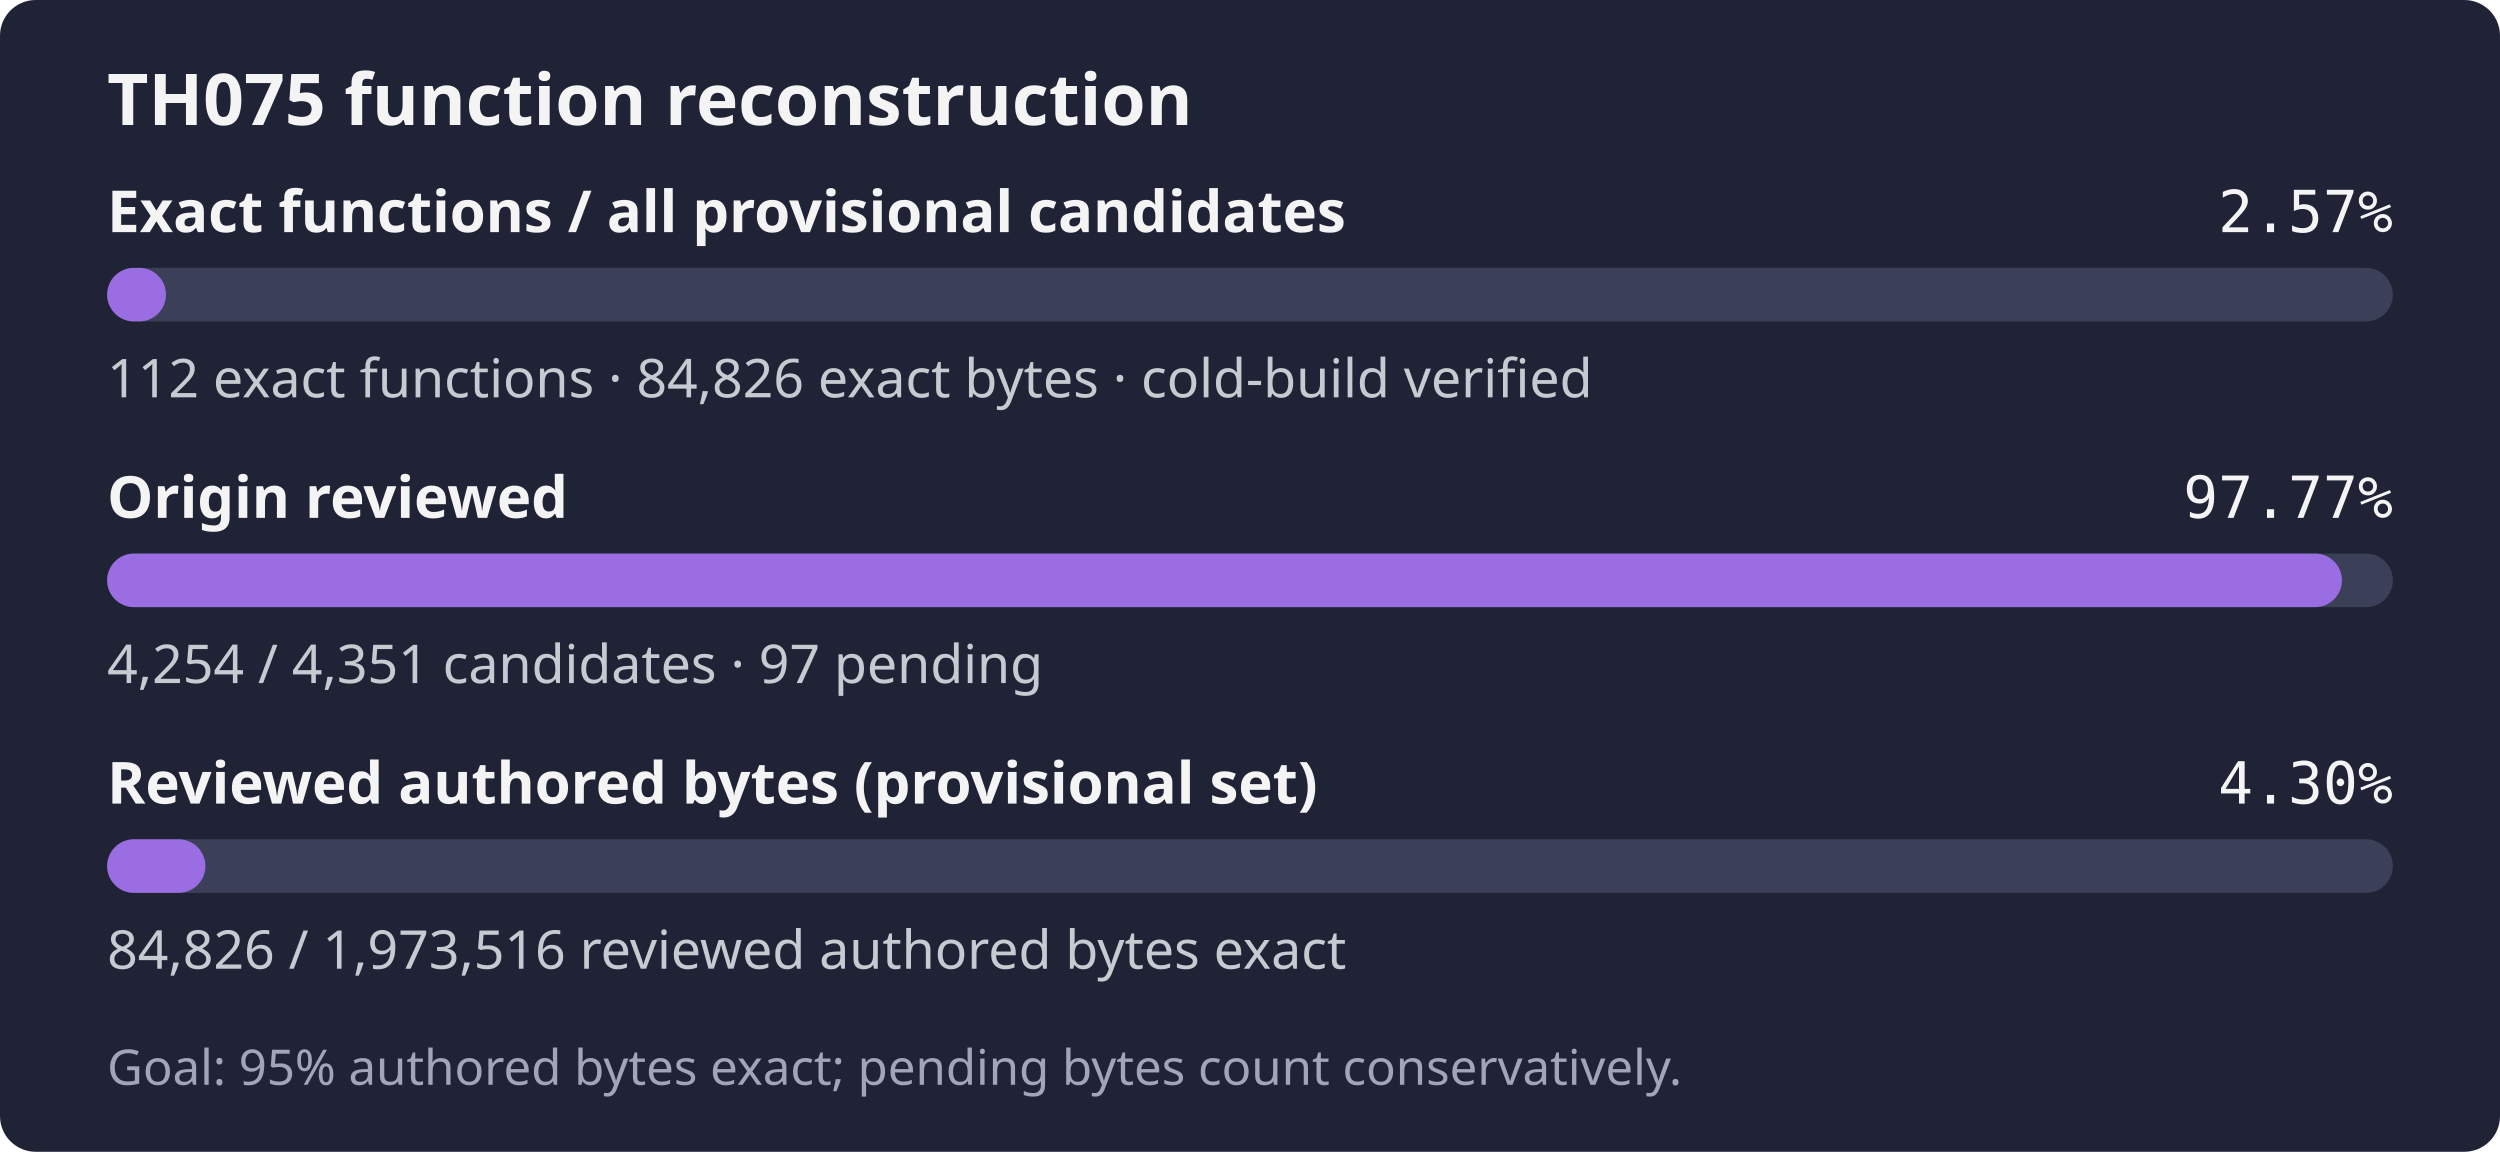
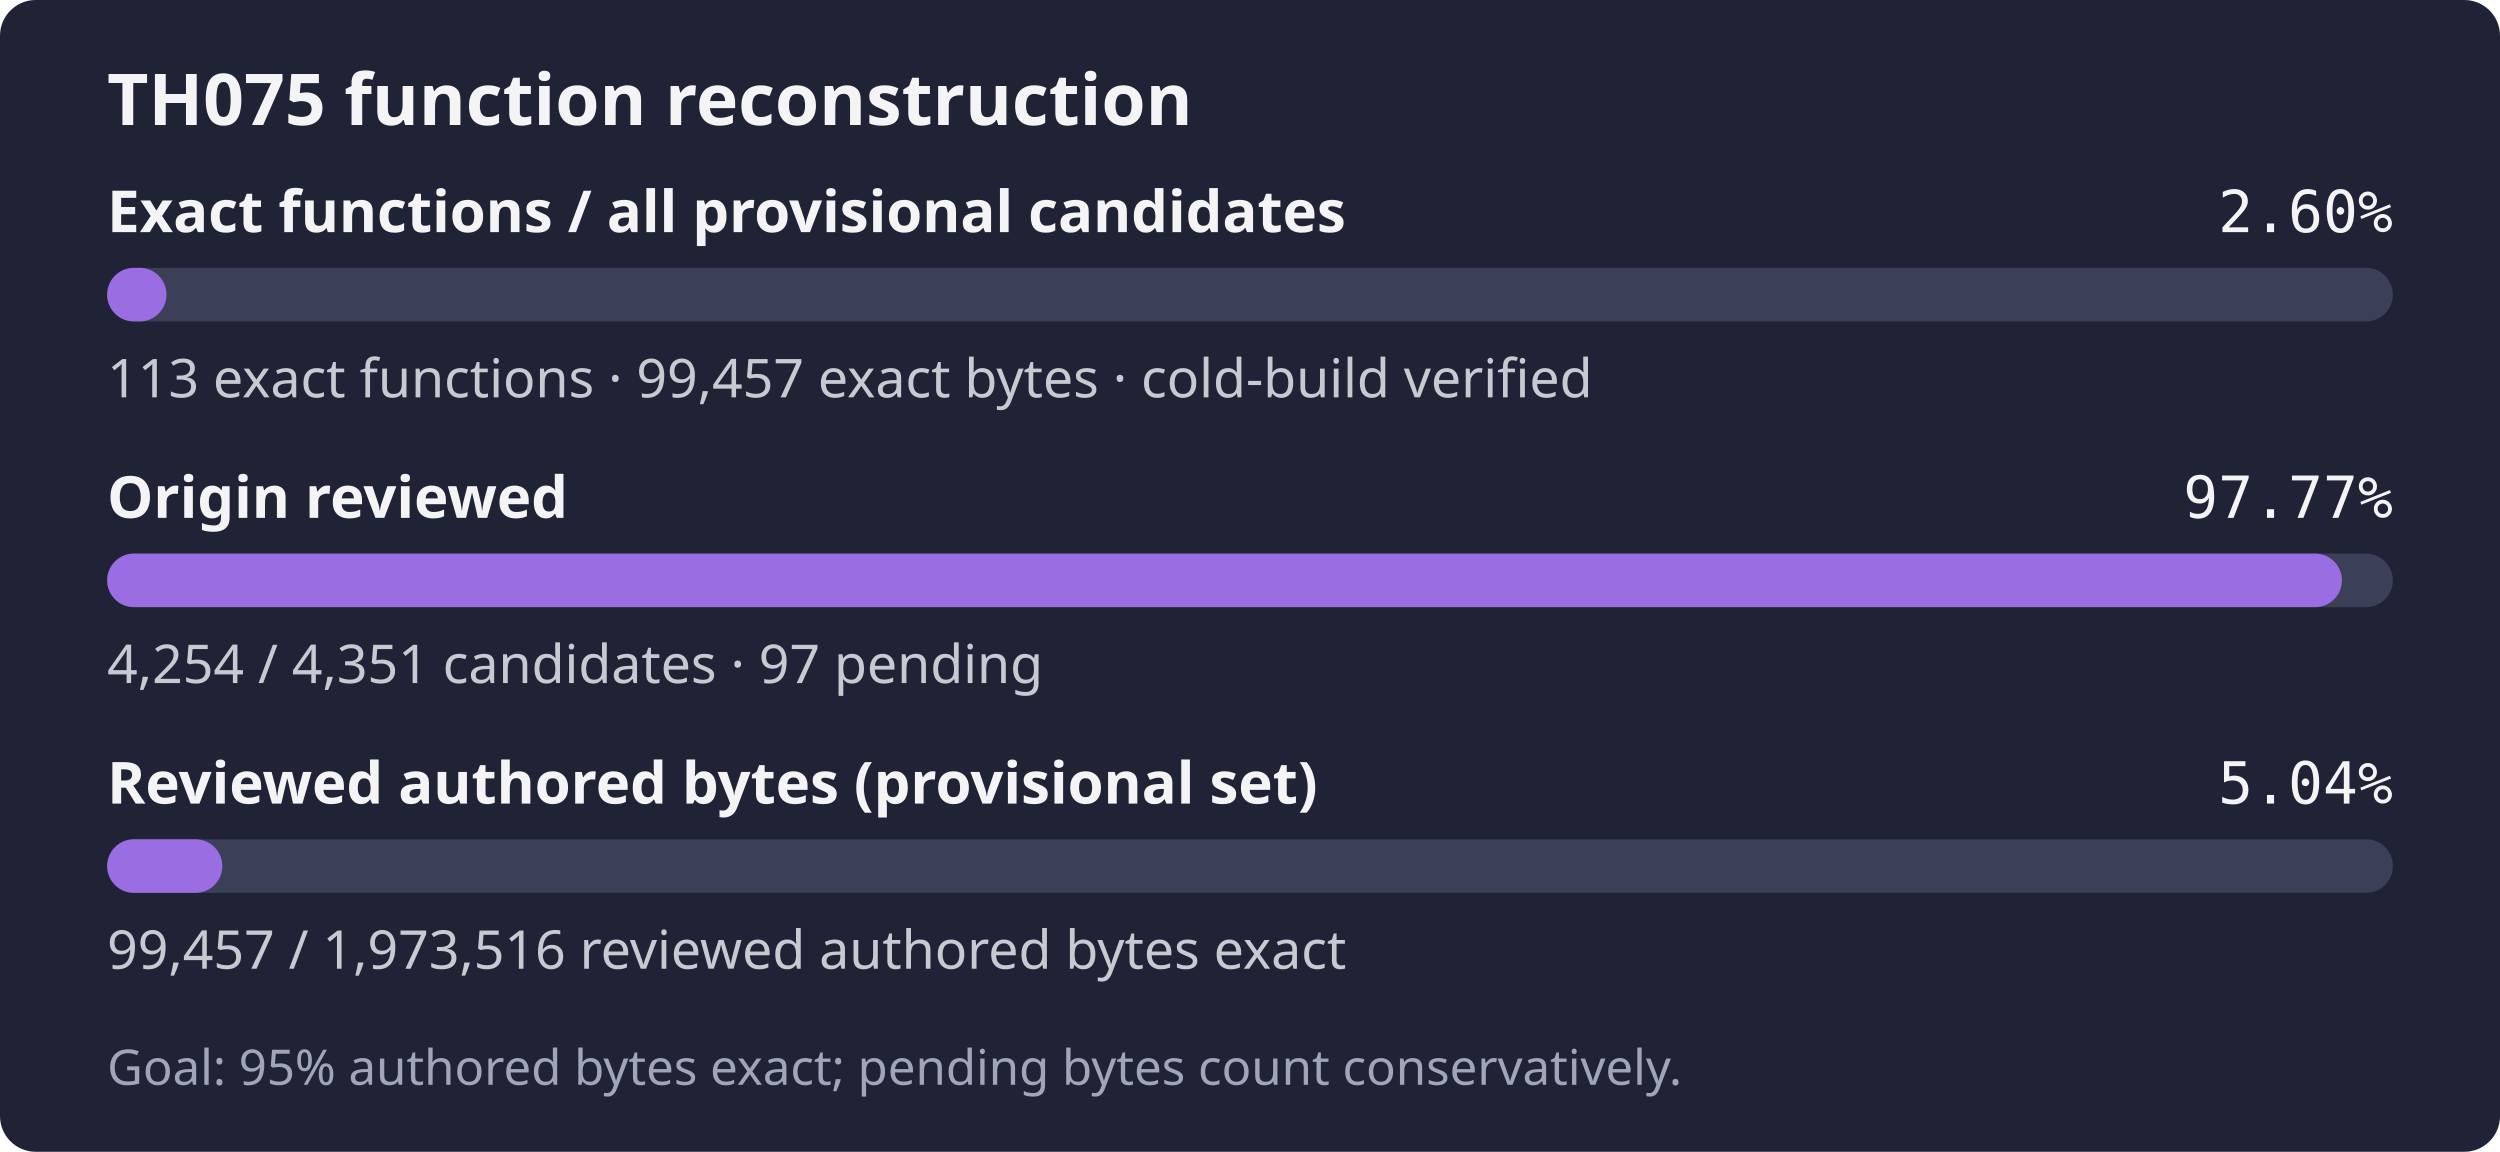
- <svg xmlns="http://www.w3.org/2000/svg" width="560" height="258" role="img" aria-label="TH075: 112 exact functions, 84,826 exact bytes; 4,254 of 4,351 candidates reviewed; Goal: 95% authored bytes exact; pending bytes count conservatively.">
+ <svg xmlns="http://www.w3.org/2000/svg" width="560" height="258" role="img" aria-label="TH075: 113 exact functions, 99,457 exact bytes; 4,254 of 4,351 candidates reviewed; Goal: 95% authored bytes exact; pending bytes count conservatively.">
  <rect width="560" height="258" rx="8" fill="#1f2335" />
  <text x="24" y="28" fill="#f4f4f5" font-family="sans-serif" font-size="16" font-weight="600">TH075 function reconstruction</text>
  <text x="24" y="52" fill="#f4f4f5" font-family="sans-serif" font-size="13" font-weight="600">Exact functions / all provisional candidates</text>
-   <text x="536" y="52" fill="#f4f4f5" text-anchor="end" font-family="monospace" font-size="13">2.57%</text>
+   <text x="536" y="52" fill="#f4f4f5" text-anchor="end" font-family="monospace" font-size="13">2.60%</text>
  <rect x="24" y="60" width="512" height="12" rx="6" fill="#3b4058" />
-   <rect x="24" y="60" width="13.18" height="12" rx="6" fill="#9b6de3" />
-   <text x="24" y="89" fill="#c8cad2" font-family="sans-serif" font-size="12">112 exact functions · 84,826 exact bytes · cold-build verified</text>
+   <rect x="24" y="60" width="13.30" height="12" rx="6" fill="#9b6de3" />
+   <text x="24" y="89" fill="#c8cad2" font-family="sans-serif" font-size="12">113 exact functions · 99,457 exact bytes · cold-build verified</text>
  <text x="24" y="116" fill="#f4f4f5" font-family="sans-serif" font-size="13" font-weight="600">Origin reviewed</text>
  <text x="536" y="116" fill="#f4f4f5" text-anchor="end" font-family="monospace" font-size="13">97.77%</text>
  <rect x="24" y="124" width="512" height="12" rx="6" fill="#3b4058" />
  <rect x="24" y="124" width="500.59" height="12" rx="6" fill="#9b6de3" />
  <text x="24" y="153" fill="#c8cad2" font-family="sans-serif" font-size="12">4,254 / 4,351 candidates · 97 pending</text>
  <text x="24" y="180" fill="#f4f4f5" font-family="sans-serif" font-size="13" font-weight="600">Reviewed authored bytes (provisional set)</text>
-   <text x="536" y="180" fill="#f4f4f5" text-anchor="end" font-family="monospace" font-size="13">4.30%</text>
+   <text x="536" y="180" fill="#f4f4f5" text-anchor="end" font-family="monospace" font-size="13">5.04%</text>
  <rect x="24" y="188" width="512" height="12" rx="6" fill="#3b4058" />
-   <rect x="24" y="188" width="22.01" height="12" rx="6" fill="#9b6de3" />
-   <text x="24" y="217" fill="#c8cad2" font-family="sans-serif" font-size="12">84,826 / 1,973,516 reviewed authored bytes exact</text>
+   <rect x="24" y="188" width="25.80" height="12" rx="6" fill="#9b6de3" />
+   <text x="24" y="217" fill="#c8cad2" font-family="sans-serif" font-size="12">99,457 / 1,973,516 reviewed authored bytes exact</text>
  <text x="24" y="243" fill="#a0a5ba" font-family="sans-serif" font-size="11">Goal: 95% authored bytes exact; pending bytes count conservatively.</text>
</svg>
